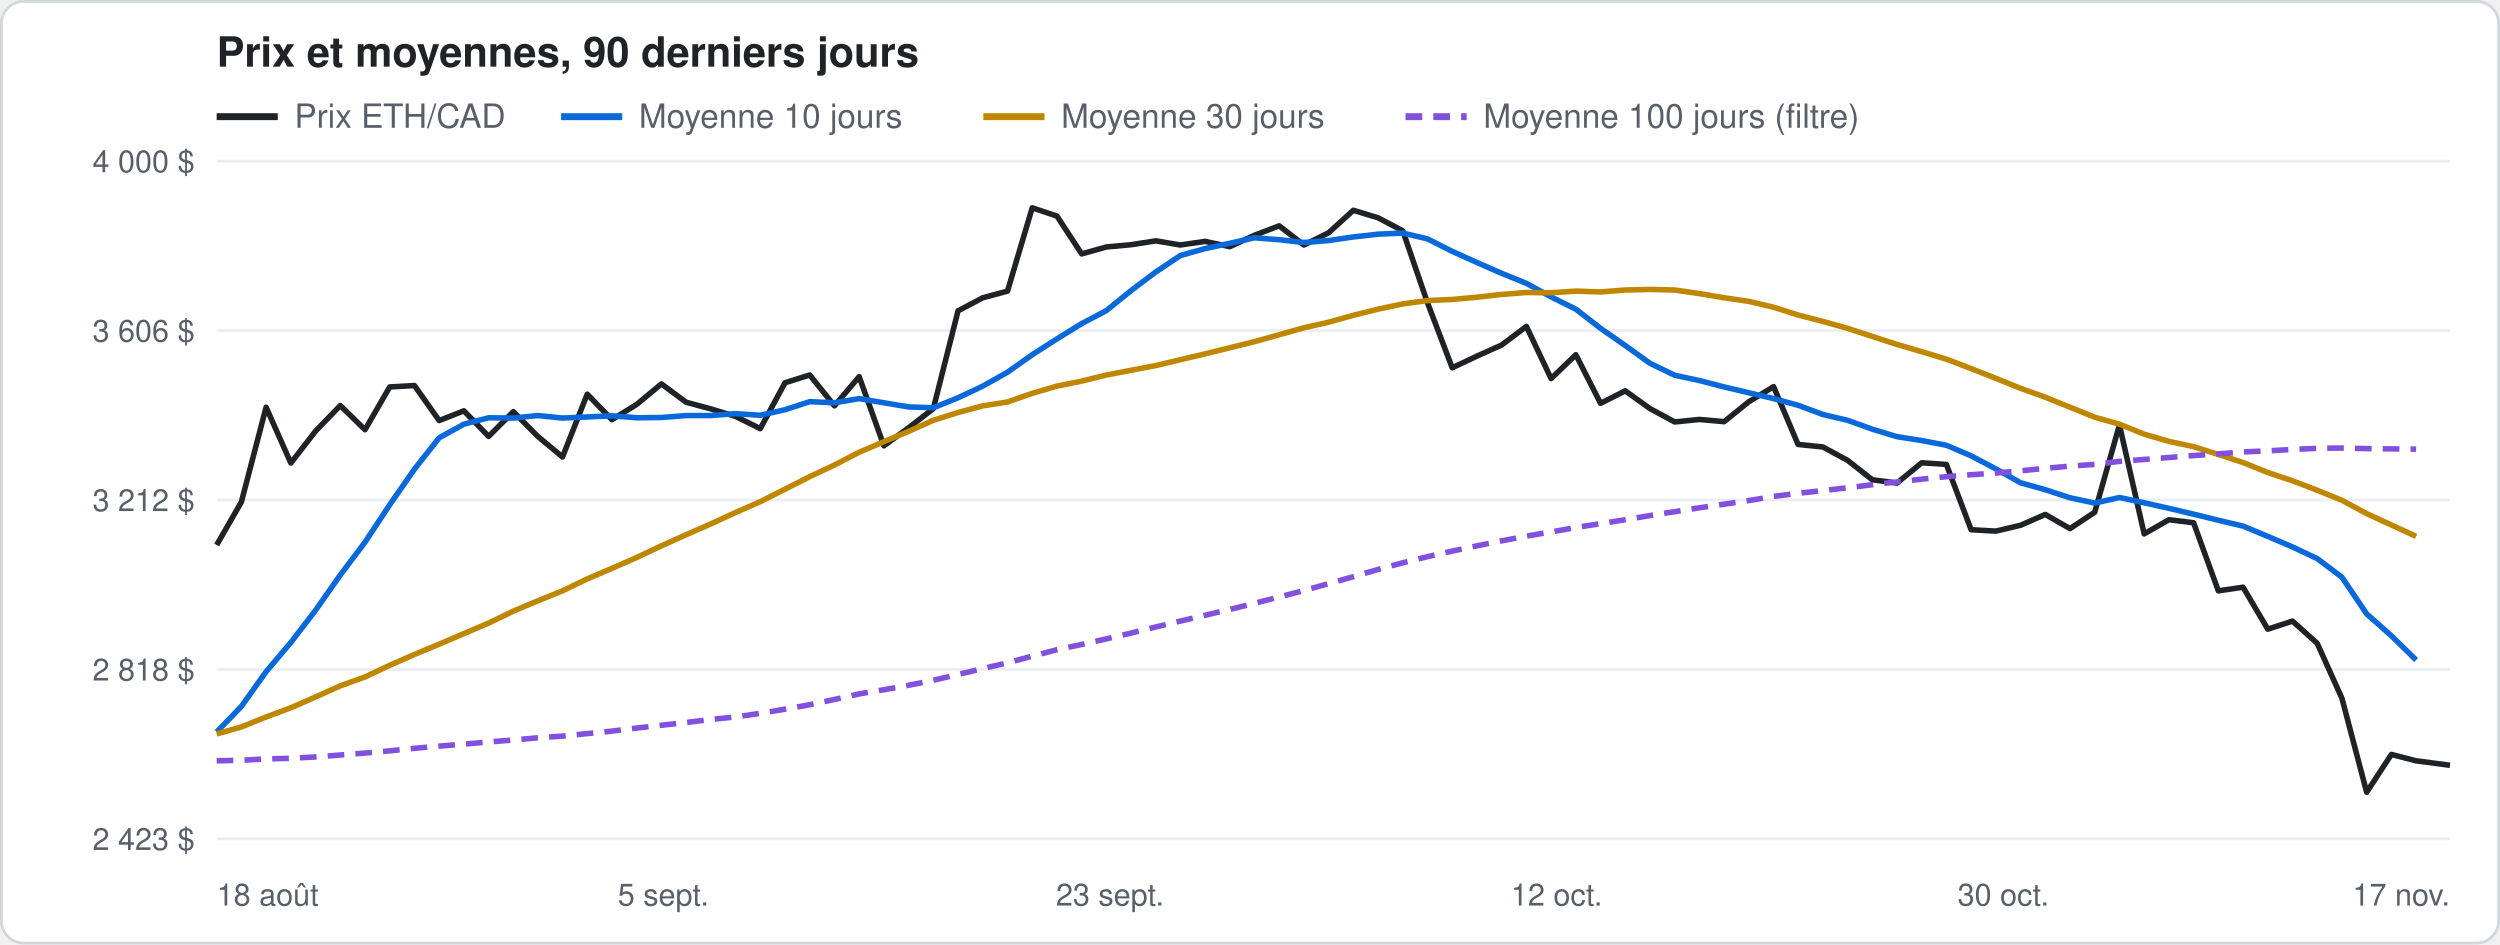
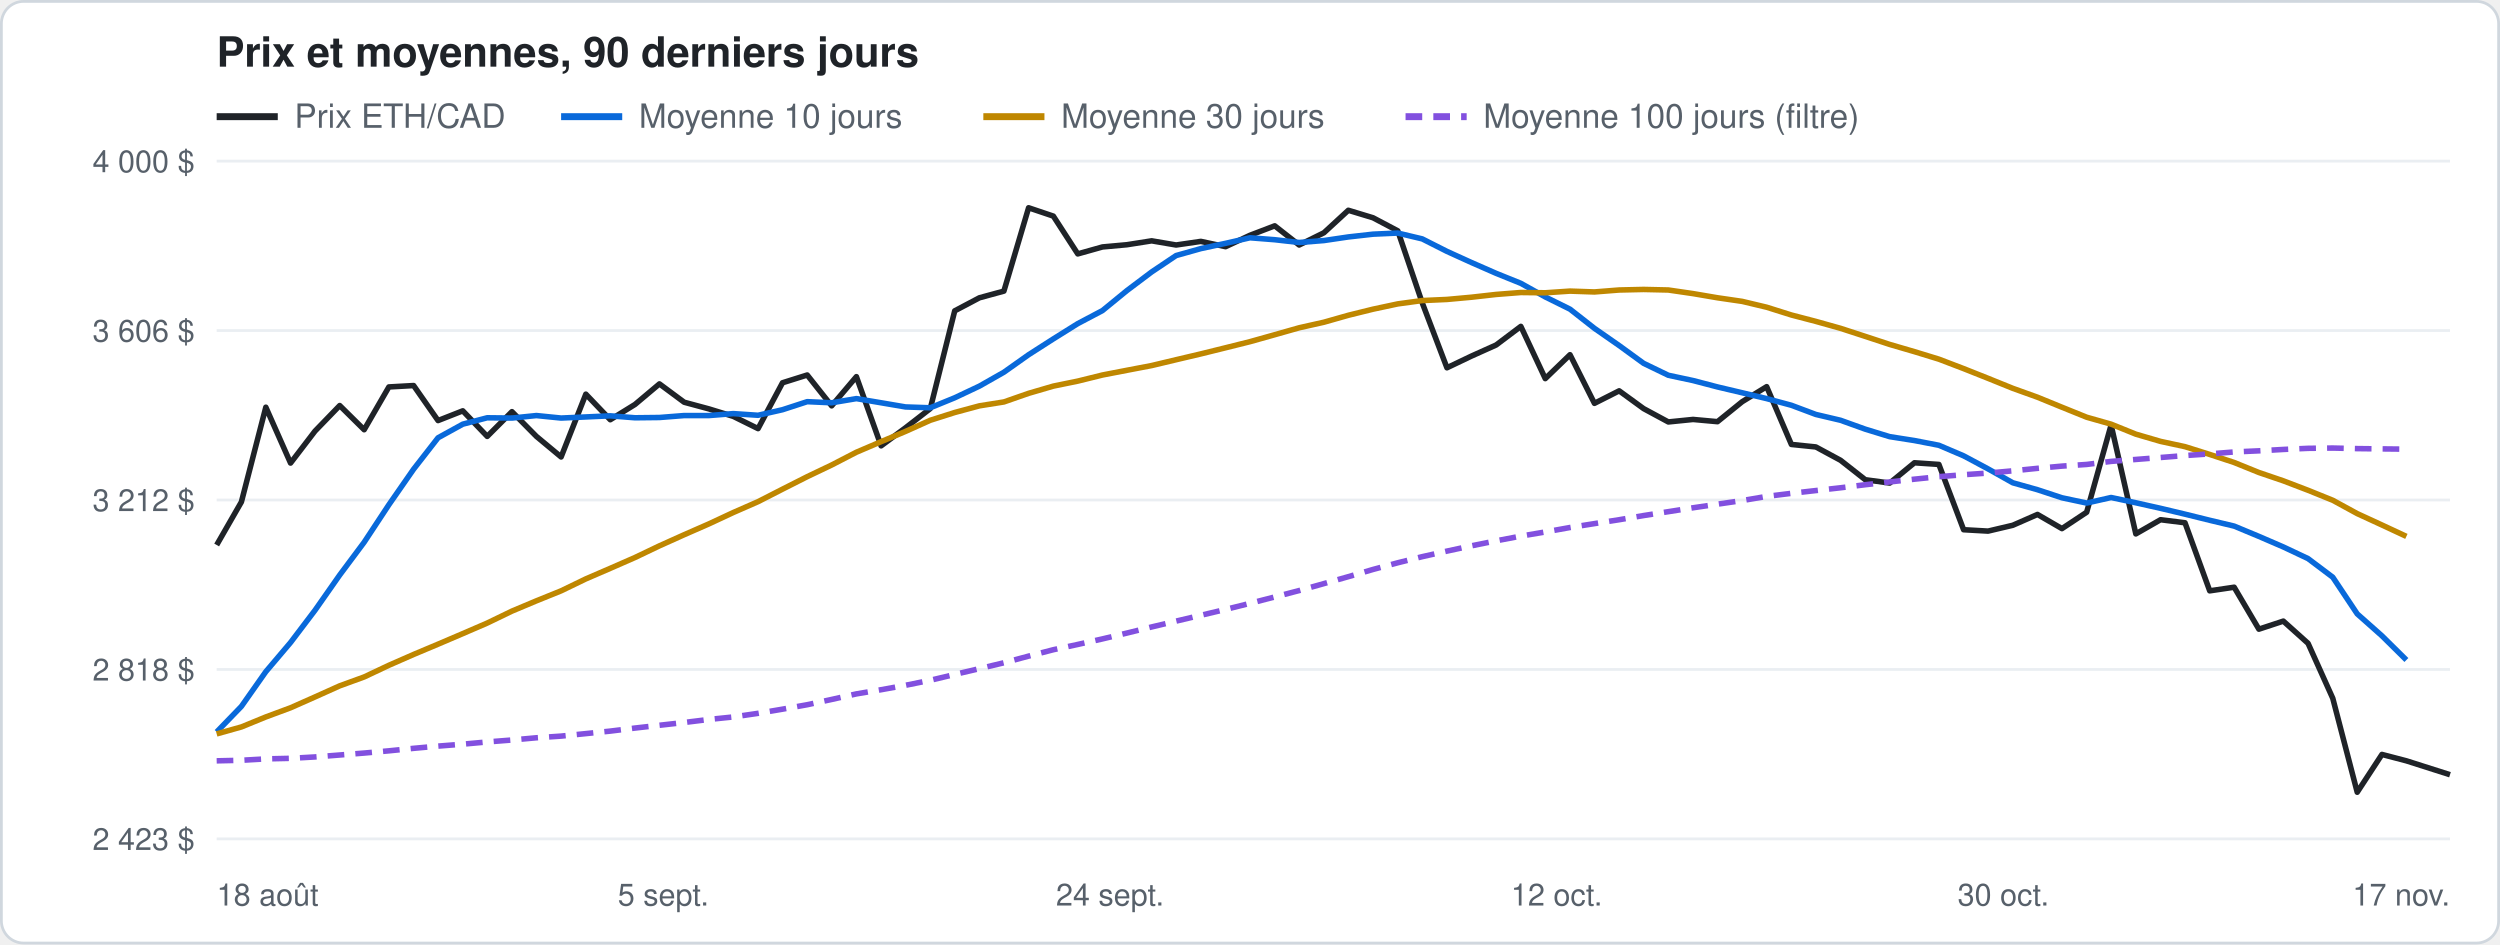
<svg xmlns="http://www.w3.org/2000/svg" width="900" height="340" viewBox="0 0 900 340" font-family="-apple-system, Segoe UI, Helvetica, Arial, sans-serif">
  <rect x="0.5" y="0.5" width="899" height="339" rx="8" fill="#ffffff" stroke="#d0d7de" />
  <text x="78" y="24" font-size="15" font-weight="600" fill="#1f2328">Prix et moyennes, 90 derniers jours</text>
  <line x1="78" y1="42" x2="100" y2="42" stroke="#1f2328" stroke-width="2.5" />
  <text x="106" y="46" font-size="12" fill="#57606a">Prix ETH/CAD</text>
  <line x1="202" y1="42" x2="224" y2="42" stroke="#0969da" stroke-width="2.5" />
  <text x="230" y="46" font-size="12" fill="#57606a">Moyenne 10 jours</text>
  <line x1="354" y1="42" x2="376" y2="42" stroke="#bf8700" stroke-width="2.5" />
  <text x="382" y="46" font-size="12" fill="#57606a">Moyenne 30 jours</text>
  <line x1="506" y1="42" x2="528" y2="42" stroke="#8250df" stroke-width="2.5" stroke-dasharray="6 4" />
  <text x="534" y="46" font-size="12" fill="#57606a">Moyenne 100 jours (filtre)</text>
  <line x1="78" y1="302.0" x2="882" y2="302.0" stroke="#eaeef2" />
  <text x="70" y="306.0" font-size="11" fill="#57606a" text-anchor="end">2 423 $</text>
  <line x1="78" y1="241.0" x2="882" y2="241.0" stroke="#eaeef2" />
  <text x="70" y="245.0" font-size="11" fill="#57606a" text-anchor="end">2 818 $</text>
  <line x1="78" y1="180.0" x2="882" y2="180.0" stroke="#eaeef2" />
  <text x="70" y="184.0" font-size="11" fill="#57606a" text-anchor="end">3 212 $</text>
  <line x1="78" y1="119.0" x2="882" y2="119.0" stroke="#eaeef2" />
  <text x="70" y="123.0" font-size="11" fill="#57606a" text-anchor="end">3 606 $</text>
  <line x1="78" y1="58.0" x2="882" y2="58.0" stroke="#eaeef2" />
  <text x="70" y="62.0" font-size="11" fill="#57606a" text-anchor="end">4 000 $</text>
  <text x="78.0" y="326" font-size="11" fill="#57606a" text-anchor="start">18 août</text>
  <text x="238.8" y="326" font-size="11" fill="#57606a" text-anchor="middle">5 sept.</text>
-   <text x="399.6" y="326" font-size="11" fill="#57606a" text-anchor="middle">23 sept.</text>
+   <text x="399.6" y="326" font-size="11" fill="#57606a" text-anchor="middle">24 sept.</text>
  <text x="560.4" y="326" font-size="11" fill="#57606a" text-anchor="middle">12 oct.</text>
  <text x="721.2" y="326" font-size="11" fill="#57606a" text-anchor="middle">30 oct.</text>
  <text x="882.0" y="326" font-size="11" fill="#57606a" text-anchor="end">17 nov.</text>
-   <polyline points="78.0,196.2 86.9,180.7 95.8,146.6 104.7,166.7 113.6,155.2 122.5,146.0 131.4,154.7 140.3,139.3 149.2,138.8 158.1,151.4 167.0,147.9 175.9,157.1 184.8,148.2 193.6,157.1 202.5,164.5 211.4,141.9 220.3,151.1 229.2,145.6 238.1,138.2 247.0,144.8 255.9,147.2 264.8,149.9 273.7,154.3 282.6,137.8 291.5,135.0 300.4,146.1 309.3,135.6 318.2,160.5 327.1,154.0 336.0,147.1 344.9,111.9 353.8,107.2 362.7,104.8 371.6,74.8 380.5,77.8 389.4,91.4 398.3,88.9 407.2,88.1 416.1,86.7 424.9,88.2 433.8,86.9 442.7,88.8 451.6,84.7 460.5,81.3 469.4,88.2 478.3,83.8 487.2,75.7 496.1,78.4 505.0,83.1 513.9,109.0 522.8,132.4 531.7,128.2 540.6,124.2 549.5,117.5 558.4,136.3 567.3,127.7 576.2,145.2 585.1,140.7 594.0,147.1 602.9,151.9 611.8,151.0 620.7,151.8 629.6,144.6 638.5,139.2 647.3,160.0 656.2,160.9 665.1,165.7 674.0,172.7 682.9,173.9 691.8,166.6 700.7,167.2 709.6,190.7 718.5,191.2 727.4,189.1 736.3,185.2 745.2,190.3 754.1,184.4 763.0,153.0 771.9,192.2 780.8,187.1 789.7,188.2 798.6,212.7 807.5,211.4 816.4,226.5 825.3,223.6 834.2,231.6 843.1,251.4 852.0,285.2 860.9,271.6 869.8,273.9 882.0,275.5" fill="none" stroke="#1f2328" stroke-width="2" stroke-linejoin="round" />
-   <polyline points="78.0,263.5 86.9,254.3 95.8,241.8 104.7,231.3 113.6,219.7 122.5,207.0 131.4,195.2 140.3,181.7 149.2,168.9 158.1,157.6 167.0,152.7 175.9,150.4 184.8,150.5 193.6,149.6 202.5,150.5 211.4,150.1 220.3,149.7 229.2,150.4 238.1,150.3 247.0,149.6 255.9,149.6 264.8,148.9 273.7,149.5 282.6,147.5 291.5,144.6 300.4,145.0 309.3,143.5 318.2,145.0 327.1,146.5 336.0,146.8 344.9,143.2 353.8,139.0 362.7,134.0 371.6,127.7 380.5,122.0 389.4,116.5 398.3,111.8 407.2,104.6 416.1,97.9 424.9,92.0 433.8,89.5 442.7,87.6 451.6,85.6 460.5,86.3 469.4,87.3 478.3,86.6 487.2,85.3 496.1,84.3 505.0,83.9 513.9,86.0 522.8,90.5 531.7,94.5 540.6,98.4 549.5,102.0 558.4,106.9 567.3,111.3 576.2,118.2 585.1,124.4 594.0,130.8 602.9,135.1 611.8,137.0 620.7,139.3 629.6,141.4 638.5,143.5 647.3,145.9 656.2,149.2 665.1,151.3 674.0,154.5 682.9,157.2 691.8,158.6 700.7,160.3 709.6,164.1 718.5,168.8 727.4,173.8 736.3,176.3 745.2,179.2 754.1,181.1 763.0,179.1 771.9,181.0 780.8,183.0 789.7,185.1 798.6,187.3 807.5,189.4 816.4,193.1 825.3,196.9 834.2,201.1 843.1,207.8 852.0,221.0 860.9,228.9 869.8,237.6" fill="none" stroke="#0969da" stroke-width="2" stroke-linejoin="round" />
-   <polyline points="78.0,264.2 86.9,261.7 95.8,258.1 104.7,254.8 113.6,250.9 122.5,246.9 131.4,243.7 140.3,239.5 149.2,235.6 158.1,231.9 167.0,228.1 175.9,224.3 184.8,220.0 193.6,216.3 202.5,212.7 211.4,208.4 220.3,204.6 229.2,200.7 238.1,196.5 247.0,192.5 255.9,188.6 264.8,184.5 273.7,180.6 282.6,176.1 291.5,171.6 300.4,167.4 309.3,162.8 318.2,159.0 327.1,155.3 336.0,151.3 344.9,148.5 353.8,146.1 362.7,144.7 371.6,141.6 380.5,139.0 389.4,137.2 398.3,135.0 407.2,133.3 416.1,131.6 424.9,129.5 433.8,127.4 442.7,125.2 451.6,123.0 460.5,120.5 469.4,118.0 478.3,116.0 487.2,113.5 496.1,111.3 505.0,109.4 513.9,108.2 522.8,107.8 531.7,107.0 540.6,106.0 549.5,105.3 558.4,105.4 567.3,104.8 576.2,105.1 585.1,104.4 594.0,104.2 602.9,104.4 611.8,105.7 620.7,107.2 629.6,108.5 638.5,110.6 647.3,113.4 656.2,115.7 665.1,118.2 674.0,121.1 682.9,124.0 691.8,126.6 700.7,129.3 709.6,132.7 718.5,136.2 727.4,139.8 736.3,143.0 745.2,146.6 754.1,150.2 763.0,152.7 771.9,156.3 780.8,158.9 789.7,160.8 798.6,163.6 807.5,166.5 816.4,170.1 825.3,173.1 834.2,176.5 843.1,180.1 852.0,184.9 860.9,189.0 869.8,193.1" fill="none" stroke="#bf8700" stroke-width="2" stroke-linejoin="round" />
-   <polyline points="78.0,273.9 86.9,273.7 95.8,273.2 104.7,273.0 113.6,272.5 122.5,271.8 131.4,271.1 140.3,270.3 149.2,269.4 158.1,268.6 167.0,267.9 175.9,267.1 184.8,266.4 193.6,265.6 202.5,265.0 211.4,264.1 220.3,263.2 229.2,262.1 238.1,261.1 247.0,260.1 255.9,259.0 264.8,258.1 273.7,256.8 282.6,255.3 291.5,253.7 300.4,251.8 309.3,249.8 318.2,248.3 327.1,246.7 336.0,244.9 344.9,242.8 353.8,240.7 362.7,238.6 371.6,236.2 380.5,233.9 389.4,232.0 398.3,230.0 407.2,227.9 416.1,225.7 424.9,223.6 433.8,221.5 442.7,219.4 451.6,217.2 460.5,214.9 469.4,212.6 478.3,210.1 487.2,207.6 496.1,205.0 505.0,202.6 513.9,200.4 522.8,198.4 531.7,196.5 540.6,194.7 549.5,193.0 558.4,191.5 567.3,189.9 576.2,188.5 585.1,187.1 594.0,185.6 602.9,184.2 611.8,182.8 620.7,181.5 629.6,180.2 638.5,178.7 647.3,177.6 656.2,176.6 665.1,175.6 674.0,174.5 682.9,173.5 691.8,172.5 700.7,171.6 709.6,170.9 718.5,170.3 727.4,169.5 736.3,168.6 745.2,167.8 754.1,167.2 763.0,166.1 771.9,165.4 780.8,164.7 789.7,164.0 798.6,163.4 807.5,162.7 816.4,162.3 825.3,161.8 834.2,161.4 843.1,161.3 852.0,161.5 860.9,161.6 869.8,161.7" fill="none" stroke="#8250df" stroke-width="2" stroke-linejoin="round" stroke-dasharray="6 4" />
+   <polyline points="78.0,196.2 86.9,180.7 95.7,146.6 104.6,166.7 113.4,155.2 122.3,146.0 131.1,154.7 140.0,139.3 148.9,138.8 157.7,151.4 166.6,147.9 175.4,157.1 184.3,148.2 193.1,157.1 202.0,164.5 210.9,141.9 219.7,151.1 228.6,145.6 237.4,138.2 246.3,144.8 255.2,147.2 264.0,149.9 272.9,154.3 281.7,137.8 290.6,135.0 299.4,146.1 308.3,135.6 317.2,160.5 326.0,154.0 334.9,147.1 343.7,111.9 352.6,107.2 361.4,104.8 370.3,74.8 379.2,77.8 388.0,91.4 396.9,88.9 405.7,88.1 414.6,86.7 423.4,88.2 432.3,86.9 441.2,88.8 450.0,84.7 458.9,81.3 467.7,88.2 476.6,83.8 485.4,75.7 494.3,78.4 503.2,83.1 512.0,109.0 520.9,132.4 529.7,128.2 538.6,124.2 547.5,117.5 556.3,136.3 565.2,127.7 574.0,145.2 582.9,140.7 591.7,147.1 600.6,151.9 609.5,151.0 618.3,151.8 627.2,144.6 636.0,139.2 644.9,160.0 653.7,160.9 662.6,165.7 671.5,172.7 680.3,173.9 689.2,166.6 698.0,167.2 706.9,190.7 715.7,191.2 724.6,189.1 733.5,185.2 742.3,190.3 751.2,184.4 760.0,153.0 768.9,192.2 777.8,187.1 786.6,188.2 795.5,212.7 804.3,211.4 813.2,226.5 822.0,223.6 830.9,231.6 839.8,251.4 848.6,285.2 857.5,271.6 866.3,273.9 882.0,278.9" fill="none" stroke="#1f2328" stroke-width="2" stroke-linejoin="round" />
+   <polyline points="78.0,263.5 86.9,254.3 95.7,241.8 104.6,231.3 113.4,219.7 122.3,207.0 131.1,195.2 140.0,181.7 148.9,168.9 157.7,157.6 166.6,152.7 175.4,150.4 184.3,150.5 193.1,149.6 202.0,150.5 210.9,150.1 219.7,149.7 228.6,150.4 237.4,150.3 246.3,149.6 255.2,149.6 264.0,148.9 272.9,149.5 281.7,147.5 290.6,144.6 299.4,145.0 308.3,143.5 317.2,145.0 326.0,146.5 334.9,146.8 343.7,143.2 352.6,139.0 361.4,134.0 370.3,127.7 379.2,122.0 388.0,116.5 396.9,111.8 405.7,104.6 414.6,97.9 423.4,92.0 432.3,89.5 441.2,87.6 450.0,85.6 458.9,86.3 467.7,87.3 476.6,86.6 485.4,85.3 494.3,84.3 503.2,83.9 512.0,86.0 520.9,90.5 529.7,94.5 538.6,98.4 547.5,102.0 556.3,106.9 565.2,111.3 574.0,118.2 582.9,124.4 591.7,130.8 600.6,135.1 609.5,137.0 618.3,139.3 627.2,141.4 636.0,143.5 644.9,145.9 653.7,149.2 662.6,151.3 671.5,154.5 680.3,157.2 689.2,158.6 698.0,160.3 706.9,164.1 715.7,168.8 724.6,173.8 733.5,176.3 742.3,179.2 751.2,181.1 760.0,179.1 768.9,181.0 777.8,183.0 786.6,185.1 795.5,187.3 804.3,189.4 813.2,193.1 822.0,196.9 830.9,201.1 839.8,207.8 848.6,221.0 857.5,228.9 866.3,237.6" fill="none" stroke="#0969da" stroke-width="2" stroke-linejoin="round" />
+   <polyline points="78.0,264.2 86.9,261.7 95.7,258.1 104.6,254.8 113.4,250.9 122.3,246.9 131.1,243.7 140.0,239.5 148.9,235.6 157.7,231.9 166.6,228.1 175.4,224.3 184.3,220.0 193.1,216.3 202.0,212.7 210.9,208.4 219.7,204.6 228.6,200.7 237.4,196.5 246.3,192.5 255.2,188.6 264.0,184.5 272.9,180.6 281.7,176.1 290.6,171.6 299.4,167.4 308.3,162.8 317.2,159.0 326.0,155.3 334.9,151.3 343.7,148.5 352.6,146.1 361.4,144.7 370.3,141.6 379.2,139.0 388.0,137.2 396.9,135.0 405.7,133.3 414.6,131.6 423.4,129.5 432.3,127.4 441.2,125.2 450.0,123.0 458.9,120.5 467.7,118.0 476.6,116.0 485.4,113.5 494.3,111.3 503.2,109.4 512.0,108.2 520.9,107.8 529.7,107.0 538.6,106.0 547.5,105.3 556.3,105.4 565.2,104.8 574.0,105.1 582.9,104.4 591.7,104.2 600.6,104.4 609.5,105.7 618.3,107.2 627.2,108.5 636.0,110.6 644.9,113.4 653.7,115.7 662.6,118.2 671.5,121.1 680.3,124.0 689.2,126.6 698.0,129.3 706.9,132.7 715.7,136.2 724.6,139.8 733.5,143.0 742.3,146.6 751.2,150.2 760.0,152.7 768.9,156.3 777.8,158.9 786.6,160.8 795.5,163.6 804.3,166.5 813.2,170.1 822.0,173.1 830.9,176.5 839.8,180.1 848.6,184.9 857.5,189.0 866.3,193.1" fill="none" stroke="#bf8700" stroke-width="2" stroke-linejoin="round" />
+   <polyline points="78.0,273.9 86.9,273.7 95.7,273.2 104.6,273.0 113.4,272.5 122.3,271.8 131.1,271.1 140.0,270.3 148.9,269.4 157.7,268.6 166.6,267.9 175.4,267.1 184.3,266.4 193.1,265.6 202.0,265.0 210.9,264.1 219.7,263.2 228.6,262.1 237.4,261.1 246.3,260.1 255.2,259.0 264.0,258.1 272.9,256.8 281.7,255.3 290.6,253.7 299.4,251.8 308.3,249.8 317.2,248.3 326.0,246.7 334.9,244.9 343.7,242.8 352.6,240.7 361.4,238.6 370.3,236.2 379.2,233.9 388.0,232.0 396.9,230.0 405.7,227.9 414.6,225.7 423.4,223.6 432.3,221.5 441.2,219.4 450.0,217.2 458.9,214.9 467.7,212.6 476.6,210.1 485.4,207.6 494.3,205.0 503.2,202.6 512.0,200.4 520.9,198.4 529.7,196.5 538.6,194.7 547.5,193.0 556.3,191.5 565.2,189.9 574.0,188.5 582.9,187.1 591.7,185.6 600.6,184.2 609.5,182.8 618.3,181.5 627.2,180.2 636.0,178.7 644.9,177.6 653.7,176.6 662.6,175.6 671.5,174.5 680.3,173.5 689.2,172.5 698.0,171.6 706.9,170.9 715.7,170.3 724.6,169.5 733.5,168.6 742.3,167.8 751.2,167.2 760.0,166.1 768.9,165.4 777.8,164.7 786.6,164.0 795.5,163.4 804.3,162.7 813.2,162.3 822.0,161.8 830.9,161.4 839.8,161.3 848.6,161.5 857.5,161.6 866.3,161.7" fill="none" stroke="#8250df" stroke-width="2" stroke-linejoin="round" stroke-dasharray="6 4" />
</svg>
